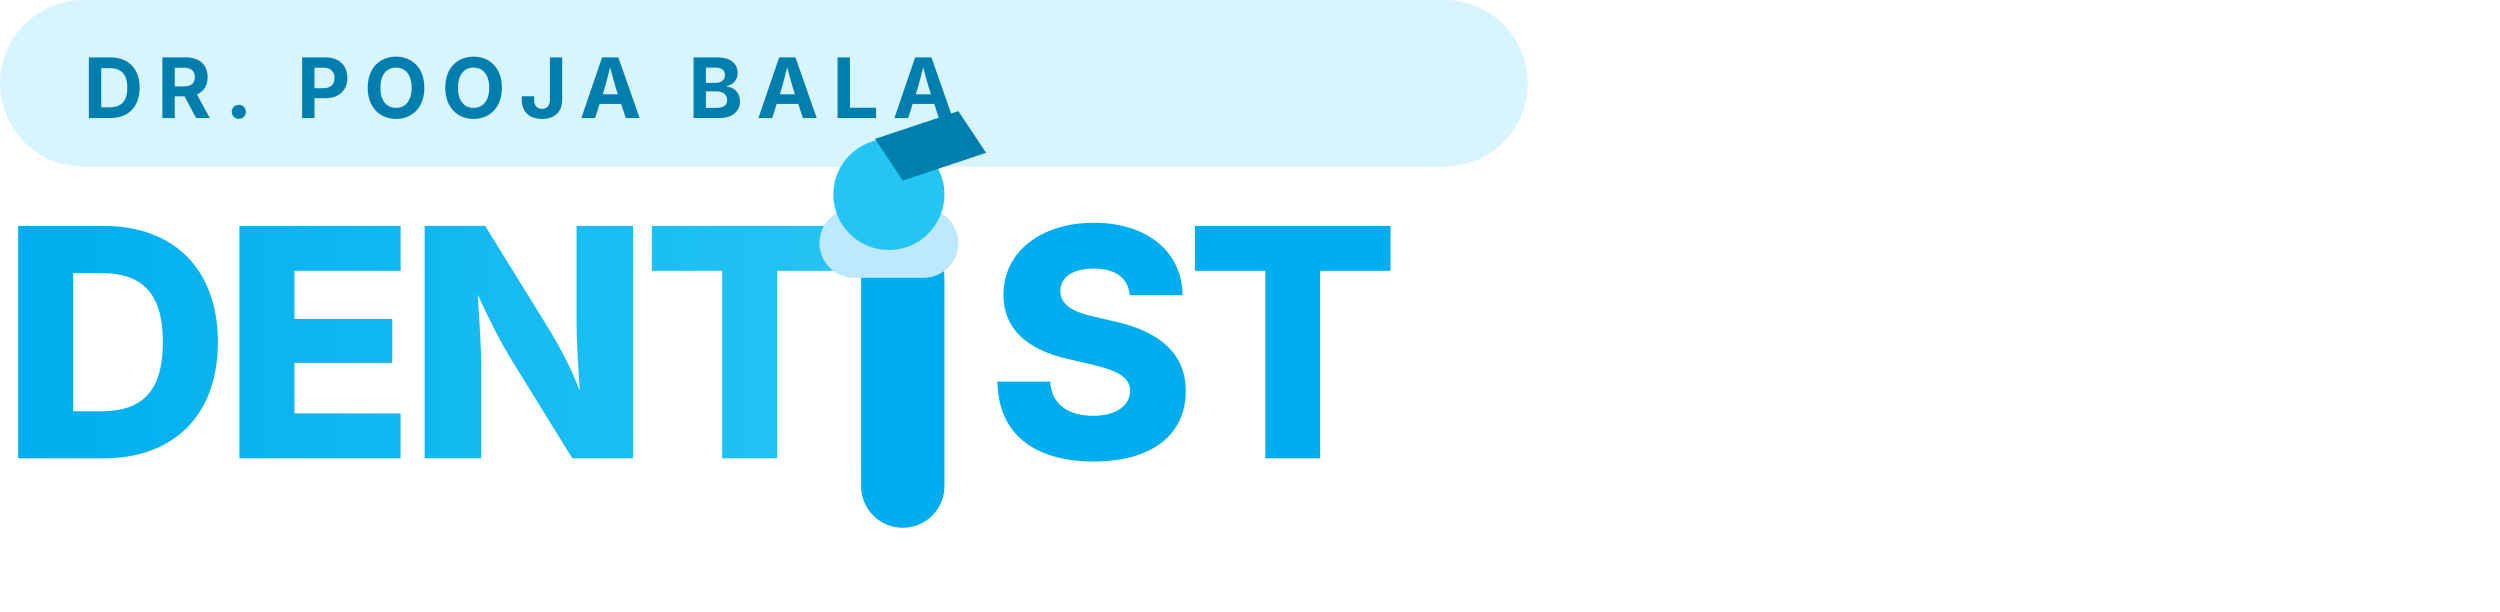
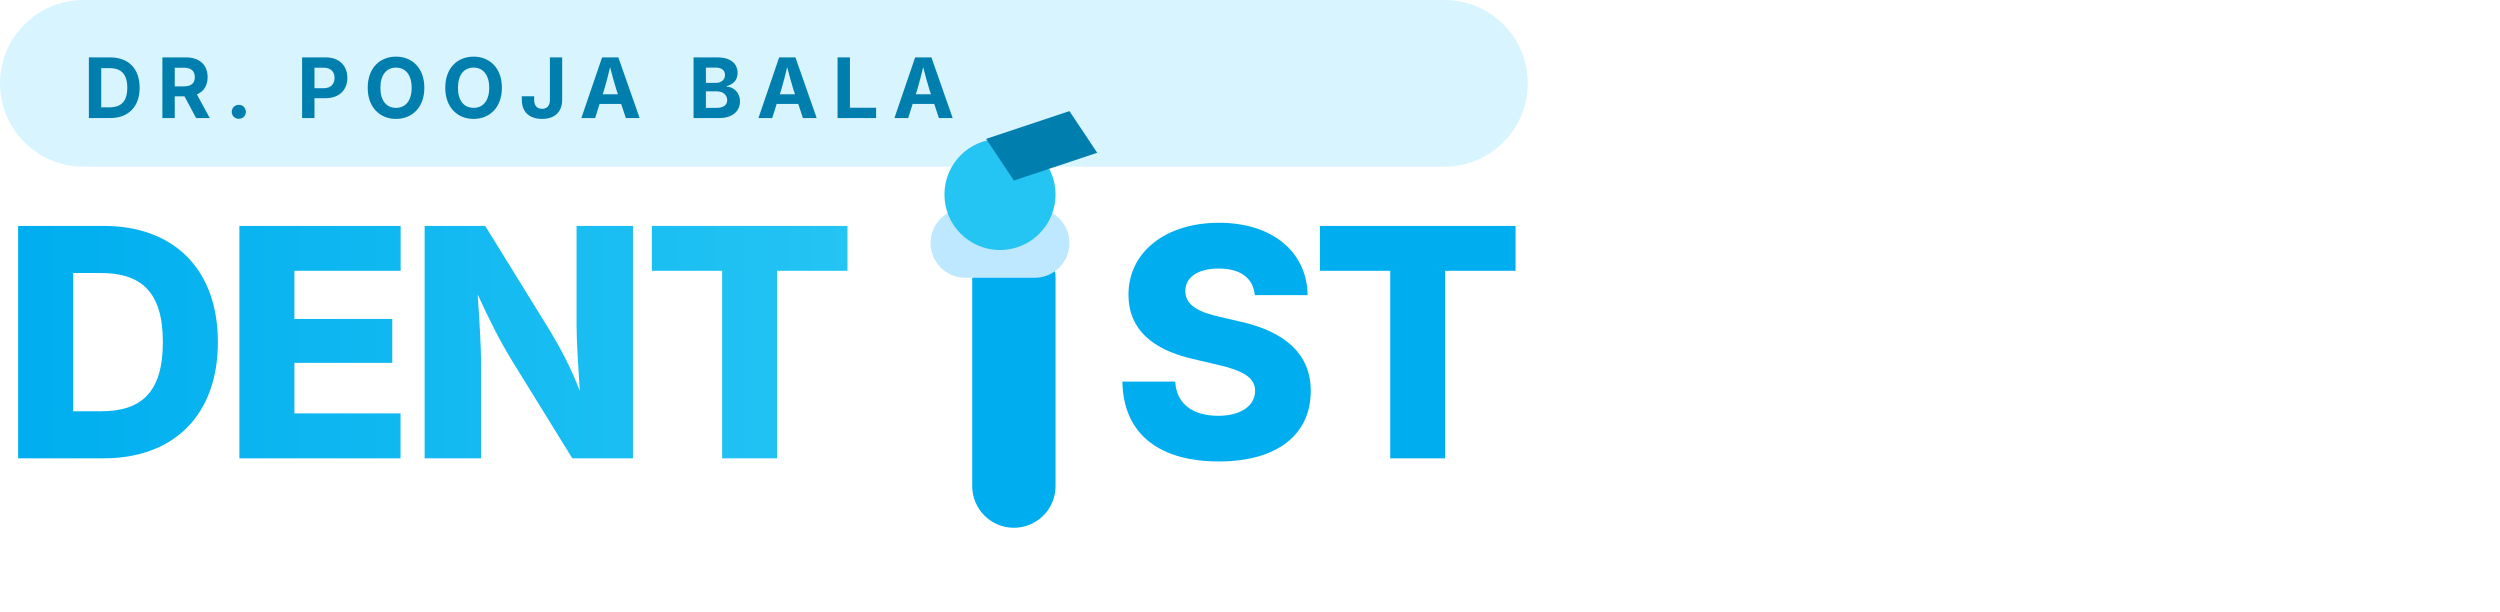
<svg xmlns="http://www.w3.org/2000/svg" width="360" height="88" viewBox="0 0 360 88">
  <defs>
    <linearGradient id="logoFill" x1="0" x2="1" y1="0" y2="0">
      <stop offset="0%" stop-color="#00AEEF" />
      <stop offset="100%" stop-color="#24C4F3" />
    </linearGradient>
    <linearGradient id="subTextFill" x1="0" x2="1" y1="0" y2="0">
      <stop offset="0%" stop-color="#BEE8FF" />
      <stop offset="100%" stop-color="#D8F5FF" />
    </linearGradient>
  </defs>
  <rect x="0" y="0" width="360" height="88" fill="none" />
  <rect x="0" y="0" width="220" height="24" rx="12" fill="#D8F5FF" />
  <text x="12" y="17" font-family="Inter, ui-sans-serif, system-ui, sans-serif" font-size="12" font-weight="700" letter-spacing="0.16em" fill="#007FAF">DR. POOJA BALA</text>
  <text x="0" y="66" font-family="Inter, ui-sans-serif, system-ui, sans-serif" font-size="46" font-weight="800" letter-spacing="-0.03em" fill="url(#logoFill)">DENT</text>
-   <g transform="translate(120 14)">
+   <g transform="translate(136 14)">
    <rect x="4" y="20" width="12" height="42" rx="6" fill="#00AEEF" />
    <rect x="-2" y="16" width="20" height="10" rx="5" fill="#BEE8FF" />
    <circle cx="8" cy="14" r="8" fill="#24C4F3" />
    <path d="M6 6 L18 2 L22 8 L10 12 Z" fill="#007FAF" />
  </g>
-   <text x="142" y="66" font-family="Inter, ui-sans-serif, system-ui, sans-serif" font-size="46" font-weight="800" letter-spacing="-0.03em" fill="#00AEEF">ST</text>
+   <text x="160" y="66" font-family="Inter, ui-sans-serif, system-ui, sans-serif" font-size="46" font-weight="800" letter-spacing="-0.03em" fill="#00AEEF">ST</text>
</svg>
